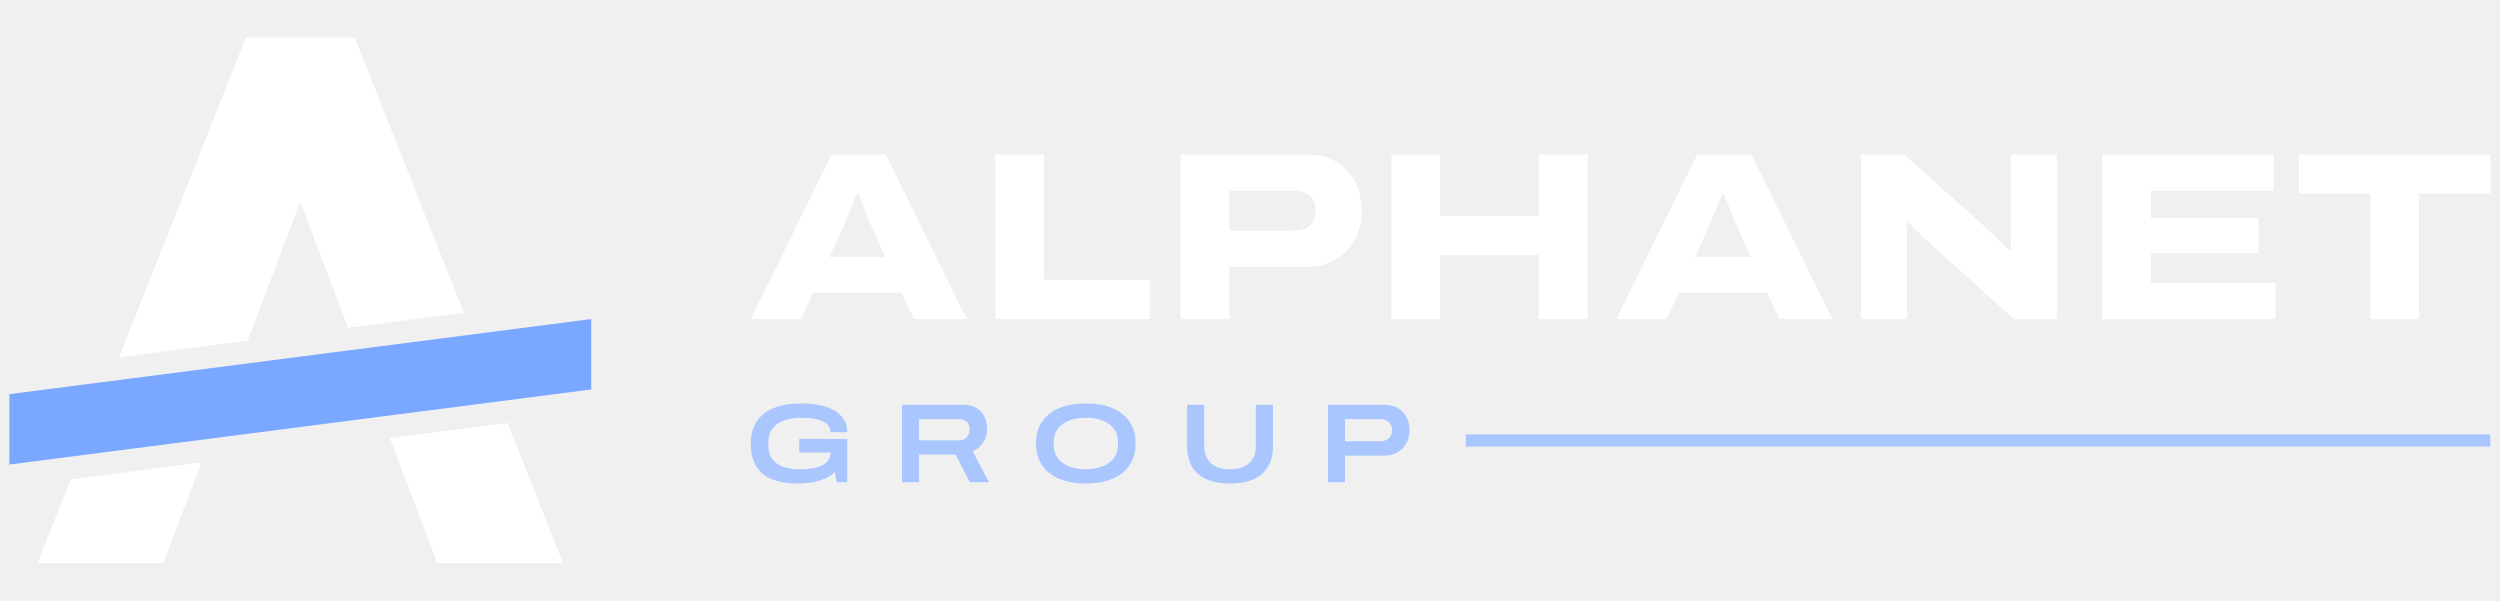
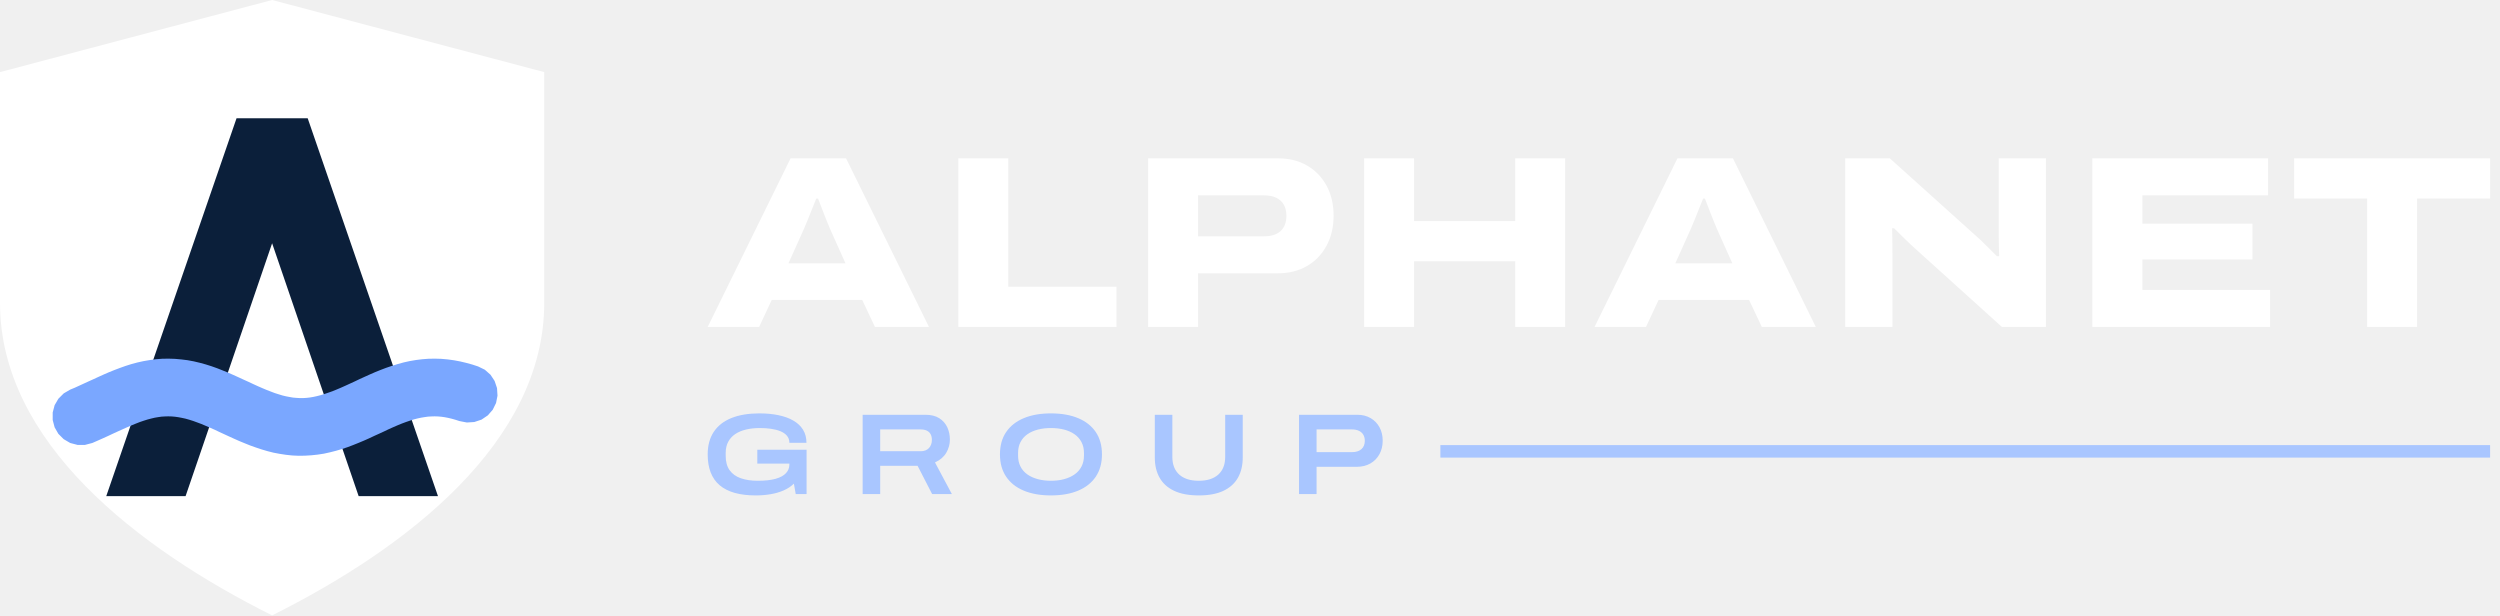
- <svg xmlns="http://www.w3.org/2000/svg" viewBox="0 0 266.4 64" role="img" aria-labelledby="t">
-   <path fill="#ffffff" d="M26.20 4.00 32.40 4.00 32.40 20.45 26.39 36.30 12.69 38.07ZM37.09 34.92 31.60 20.45 31.60 4.00 37.80 4.00 49.43 33.33ZM21.47 49.28 17.40 60.00 4.00 60.00 7.54 51.08ZM60.00 60.00 46.60 60.00 41.55 46.69 54.08 45.07Z" />
-   <path fill="#7aa7ff" d="M1.00 42.00 63.00 34.00 63.00 41.50 1.00 49.50Z" />
-   <path fill="#ffffff" d="M80.0 34.0 88.62 16.468H94.391L103.011 34.0H97.394L96.069 31.191H86.661L85.35 34.0ZM88.399 27.389H94.332L92.735 23.825Q92.635 23.587 92.455 23.149Q92.275 22.712 92.082 22.214Q91.888 21.717 91.724 21.289Q91.561 20.861 91.48 20.656H91.29Q91.102 21.124 90.857 21.732Q90.612 22.339 90.386 22.91Q90.16 23.48 89.995 23.837Z M106.066 34.0V16.468H111.259V29.821H122.515V34.0Z M125.803 34.0V16.468H139.334Q141.056 16.468 142.353 17.228Q143.65 17.988 144.372 19.331Q145.094 20.675 145.094 22.426Q145.094 24.195 144.359 25.557Q143.625 26.919 142.316 27.672Q141.008 28.425 139.287 28.425H130.996V34.0ZM130.996 24.577H137.842Q138.994 24.577 139.59 24.023Q140.186 23.47 140.186 22.45Q140.186 21.759 139.916 21.287Q139.646 20.814 139.127 20.565Q138.608 20.316 137.842 20.316H130.996Z M148.268 34.0V16.468H153.461V22.992H163.984V16.468H169.176V34.0H163.984V27.172H153.461V34.0Z M172.233 34.0 180.853 16.468H186.625L195.244 34.0H189.628L188.303 31.191H178.895L177.583 34.0ZM180.632 27.389H186.565L184.969 23.825Q184.869 23.587 184.689 23.149Q184.509 22.712 184.315 22.214Q184.121 21.717 183.958 21.289Q183.794 20.861 183.713 20.656H183.523Q183.335 21.124 183.091 21.732Q182.846 22.339 182.62 22.91Q182.394 23.48 182.229 23.837Z M198.299 34.0V16.468H202.944L212.033 24.648Q212.267 24.845 212.629 25.205Q212.991 25.565 213.385 25.95Q213.778 26.335 214.08 26.646H214.311Q214.3 26.196 214.282 25.504Q214.265 24.811 214.265 24.273V16.468H219.18V34.0H214.598L205.733 25.995Q205.127 25.457 204.458 24.799Q203.789 24.141 203.386 23.74H203.179Q203.191 24.085 203.203 24.817Q203.214 25.549 203.214 26.398V34.0Z M224.003 34.0V16.468H242.28V20.316H229.21V23.261H240.653V26.984H229.21V30.152H242.484V34.0Z M252.584 34.0V20.647H244.987V16.468H265.374V20.647H257.777V34.0Z" />
-   <path fill="#a9c6ff" d="M84.992 51.524Q82.496 51.524 81.248 50.468Q80.0 49.412 80.0 47.264Q80.0 45.86 80.636 44.906Q81.272 43.952 82.478 43.472Q83.684 42.992 85.364 42.992Q86.456 42.992 87.356 43.178Q88.256 43.364 88.91 43.742Q89.564 44.12 89.918 44.696Q90.272 45.272 90.272 46.052H88.496Q88.496 45.62 88.244 45.32Q87.992 45.02 87.56 44.846Q87.128 44.672 86.582 44.594Q86.036 44.516 85.436 44.516Q84.668 44.516 84.014 44.666Q83.36 44.816 82.88 45.134Q82.4 45.452 82.136 45.944Q81.872 46.436 81.872 47.108V47.396Q81.872 48.332 82.28 48.902Q82.688 49.472 83.438 49.736Q84.188 50 85.208 50Q86.336 50 87.062 49.796Q87.788 49.592 88.142 49.208Q88.496 48.824 88.496 48.308V48.212H85.16V46.772H90.284V51.38H89.156L88.964 50.3Q88.52 50.732 87.902 51.002Q87.284 51.272 86.546 51.398Q85.808 51.524 84.992 51.524Z M96.116 51.38V43.136H102.644Q103.52 43.136 104.078 43.49Q104.636 43.844 104.912 44.426Q105.188 45.008 105.188 45.716Q105.188 46.448 104.81 47.09Q104.432 47.732 103.64 48.092L105.392 51.38H103.34L101.828 48.44H97.94V51.38ZM97.94 46.928H102.14Q102.704 46.928 103.01 46.598Q103.316 46.268 103.316 45.752Q103.316 45.404 103.184 45.158Q103.052 44.912 102.788 44.786Q102.524 44.66 102.14 44.66H97.94Z M115.695 51.524Q114.062 51.524 112.871 51.026Q111.68 50.528 111.038 49.574Q110.396 48.62 110.396 47.258Q110.396 45.884 111.038 44.936Q111.68 43.988 112.871 43.49Q114.062 42.992 115.695 42.992Q117.344 42.992 118.532 43.49Q119.72 43.988 120.362 44.936Q121.004 45.884 121.004 47.258Q121.004 48.62 120.362 49.574Q119.72 50.528 118.532 51.026Q117.344 51.524 115.695 51.524ZM115.7 50Q116.444 50 117.068 49.832Q117.692 49.664 118.154 49.34Q118.616 49.016 118.874 48.523Q119.132 48.03 119.132 47.384V47.108Q119.132 46.464 118.874 45.976Q118.616 45.488 118.154 45.164Q117.692 44.84 117.068 44.678Q116.444 44.516 115.7 44.516Q114.956 44.516 114.332 44.678Q113.708 44.84 113.246 45.164Q112.784 45.488 112.532 45.976Q112.28 46.464 112.28 47.108V47.384Q112.28 48.03 112.532 48.523Q112.784 49.016 113.246 49.34Q113.708 49.664 114.332 49.832Q114.956 50 115.7 50Z M131.072 51.524Q129.524 51.524 128.51 51.044Q127.496 50.564 126.998 49.682Q126.5 48.8 126.5 47.6V43.136H128.324V47.516Q128.324 48.704 129.038 49.352Q129.752 50 131.072 50Q132.392 50 133.106 49.352Q133.82 48.704 133.82 47.516V43.136H135.644V47.6Q135.644 48.8 135.146 49.682Q134.648 50.564 133.64 51.044Q132.632 51.524 131.072 51.524Z M141.5 51.38V43.136H147.548Q148.352 43.136 148.946 43.484Q149.54 43.832 149.87 44.438Q150.2 45.044 150.2 45.836Q150.2 46.616 149.864 47.234Q149.528 47.852 148.922 48.2Q148.316 48.548 147.5 48.548H143.324V51.38ZM143.324 47.024H146.996Q147.636 47.024 147.988 46.711Q148.34 46.398 148.34 45.847Q148.34 45.476 148.184 45.211Q148.027 44.947 147.728 44.803Q147.428 44.66 146.996 44.66H143.324Z" />
-   <rect fill="#a9c6ff" x="156.20" y="46.29" width="109.17" height="1.3" />
+ <svg xmlns="http://www.w3.org/2000/svg" viewBox="0 0 260.0 64" role="img" aria-labelledby="t">
+   <path fill="#ffffff" d="M28.30 0L56.60 7.5V31.5C56.60 46 42.30 57 28.30 64C14.30 57 0.00 46 0.00 31.5V7.5Z" />
+   <path fill="#0b1f3a" d="M24.60 12.30 32.00 12.30 45.55 51.60 37.30 51.60 28.30 25.30 19.30 51.60 11.05 51.60Z" />
+   <path fill="#7aa7ff" d="M7.30 40.52 7.76 40.33 8.22 40.12 8.70 39.90 9.20 39.67 9.71 39.44 10.23 39.20 10.76 38.96 11.31 38.72 11.88 38.49 12.46 38.27 13.05 38.06 13.65 37.87 14.28 37.70 14.91 37.56 15.55 37.45 16.21 37.36 16.87 37.31 17.53 37.30 18.19 37.32 18.85 37.38 19.50 37.46 20.15 37.58 20.78 37.73 21.40 37.90 22.00 38.09 22.59 38.30 23.17 38.53 23.73 38.76 24.28 39.00 24.81 39.24 25.33 39.48 25.84 39.71 26.33 39.94 26.81 40.16 27.27 40.36 27.72 40.55 28.16 40.72 28.58 40.88 28.99 41.01 29.38 41.13 29.76 41.22 30.13 41.29 30.48 41.35 30.83 41.38 31.18 41.40 31.52 41.40 31.87 41.38 32.22 41.34 32.58 41.28 32.95 41.20 33.34 41.10 33.73 40.98 34.14 40.84 34.57 40.69 35.01 40.51 35.46 40.32 35.93 40.11 36.41 39.89 36.91 39.66 37.41 39.42 37.94 39.18 38.47 38.94 39.02 38.70 39.59 38.47 40.17 38.25 40.76 38.05 41.37 37.86 41.99 37.69 42.62 37.55 43.27 37.44 43.92 37.36 44.58 37.31 45.25 37.30 45.91 37.32 46.57 37.38 47.22 37.47 47.86 37.59 48.49 37.74 49.11 37.91 49.72 38.11 50.42 38.45 51.01 38.97 51.44 39.62 51.69 40.36 51.74 41.15 51.59 41.91 51.24 42.62 50.73 43.20 50.08 43.64 49.33 43.89 48.55 43.94 47.78 43.79 47.38 43.66 46.99 43.55 46.61 43.46 46.25 43.39 45.89 43.34 45.54 43.31 45.20 43.30 44.86 43.31 44.51 43.33 44.15 43.38 43.79 43.44 43.42 43.52 43.03 43.62 42.63 43.75 42.22 43.89 41.79 44.05 41.35 44.23 40.89 44.43 40.42 44.64 39.94 44.87 39.44 45.10 38.93 45.33 38.40 45.58 37.86 45.82 37.31 46.05 36.74 46.28 36.16 46.50 35.56 46.70 34.95 46.88 34.32 47.04 33.69 47.18 33.04 47.28 32.38 47.35 31.72 47.39 31.06 47.40 30.40 47.37 29.74 47.30 29.09 47.20 28.45 47.08 27.82 46.92 27.21 46.74 26.61 46.54 26.02 46.33 25.45 46.10 24.89 45.87 24.35 45.63 23.82 45.39 23.30 45.15 22.80 44.92 22.32 44.69 21.84 44.48 21.38 44.28 20.93 44.09 20.50 43.93 20.09 43.78 19.68 43.65 19.29 43.54 18.92 43.46 18.55 43.39 18.20 43.34 17.85 43.31 17.50 43.30 17.16 43.31 16.81 43.33 16.46 43.38 16.10 43.44 15.72 43.53 15.34 43.63 14.93 43.76 14.52 43.90 14.09 44.07 13.65 44.25 13.19 44.45 12.72 44.66 12.23 44.88 11.73 45.11 11.22 45.35 10.69 45.59 10.15 45.83 9.60 46.07 8.84 46.27 8.06 46.27 7.30 46.07 6.62 45.67 6.07 45.12 5.68 44.44 5.48 43.68 5.48 42.90 5.68 42.14 6.07 41.47 6.63 40.91Z" />
+   <path fill="#ffffff" d="M73.6 34.0 82.22 16.468H87.991L96.611 34.0H90.994L89.669 31.191H80.261L78.95 34.0ZM81.999 27.389H87.932L86.335 23.825Q86.235 23.587 86.055 23.149Q85.875 22.712 85.682 22.214Q85.488 21.717 85.324 21.289Q85.161 20.861 85.08 20.656H84.89Q84.702 21.124 84.457 21.732Q84.212 22.339 83.986 22.91Q83.76 23.48 83.595 23.837Z M99.666 34.0V16.468H104.859V29.821H116.115V34.0Z M119.403 34.0V16.468H132.934Q134.656 16.468 135.953 17.228Q137.25 17.988 137.972 19.331Q138.694 20.675 138.694 22.426Q138.694 24.195 137.959 25.557Q137.225 26.919 135.916 27.672Q134.608 28.425 132.887 28.425H124.596V34.0ZM124.596 24.577H131.442Q132.594 24.577 133.19 24.023Q133.786 23.47 133.786 22.45Q133.786 21.759 133.516 21.287Q133.246 20.814 132.727 20.565Q132.208 20.316 131.442 20.316H124.596Z M141.868 34.0V16.468H147.061V22.992H157.584V16.468H162.776V34.0H157.584V27.172H147.061V34.0Z M165.833 34.0 174.453 16.468H180.225L188.844 34.0H183.228L181.903 31.191H172.495L171.183 34.0ZM174.232 27.389H180.165L178.569 23.825Q178.469 23.587 178.289 23.149Q178.109 22.712 177.915 22.214Q177.721 21.717 177.558 21.289Q177.394 20.861 177.313 20.656H177.123Q176.935 21.124 176.691 21.732Q176.446 22.339 176.22 22.91Q175.994 23.48 175.829 23.837Z M191.899 34.0V16.468H196.544L205.633 24.648Q205.867 24.845 206.229 25.205Q206.591 25.565 206.985 25.95Q207.378 26.335 207.68 26.646H207.911Q207.9 26.196 207.882 25.504Q207.865 24.811 207.865 24.273V16.468H212.78V34.0H208.198L199.333 25.995Q198.727 25.457 198.058 24.799Q197.389 24.141 196.986 23.74H196.779Q196.791 24.085 196.803 24.817Q196.814 25.549 196.814 26.398V34.0Z M217.603 34.0V16.468H235.88V20.316H222.81V23.261H234.253V26.984H222.81V30.152H236.084V34.0Z M246.184 34.0V20.647H238.587V16.468H258.974V20.647H251.377V34.0Z" />
+   <path fill="#a9c6ff" d="M78.592 51.524Q76.096 51.524 74.848 50.468Q73.6 49.412 73.6 47.264Q73.6 45.86 74.236 44.906Q74.872 43.952 76.078 43.472Q77.284 42.992 78.964 42.992Q80.056 42.992 80.956 43.178Q81.856 43.364 82.51 43.742Q83.164 44.12 83.518 44.696Q83.872 45.272 83.872 46.052H82.096Q82.096 45.62 81.844 45.32Q81.592 45.02 81.16 44.846Q80.728 44.672 80.182 44.594Q79.636 44.516 79.036 44.516Q78.268 44.516 77.614 44.666Q76.96 44.816 76.48 45.134Q76 45.452 75.736 45.944Q75.472 46.436 75.472 47.108V47.396Q75.472 48.332 75.88 48.902Q76.288 49.472 77.038 49.736Q77.788 50 78.808 50Q79.936 50 80.662 49.796Q81.388 49.592 81.742 49.208Q82.096 48.824 82.096 48.308V48.212H78.76V46.772H83.884V51.38H82.756L82.564 50.3Q82.12 50.732 81.502 51.002Q80.884 51.272 80.146 51.398Q79.408 51.524 78.592 51.524Z M89.716 51.38V43.136H96.244Q97.12 43.136 97.678 43.49Q98.236 43.844 98.512 44.426Q98.788 45.008 98.788 45.716Q98.788 46.448 98.41 47.09Q98.032 47.732 97.24 48.092L98.992 51.38H96.94L95.428 48.44H91.54V51.38ZM91.54 46.928H95.74Q96.304 46.928 96.61 46.598Q96.916 46.268 96.916 45.752Q96.916 45.404 96.784 45.158Q96.652 44.912 96.388 44.786Q96.124 44.66 95.74 44.66H91.54Z M109.295 51.524Q107.662 51.524 106.471 51.026Q105.28 50.528 104.638 49.574Q103.996 48.62 103.996 47.258Q103.996 45.884 104.638 44.936Q105.28 43.988 106.471 43.49Q107.662 42.992 109.295 42.992Q110.944 42.992 112.132 43.49Q113.32 43.988 113.962 44.936Q114.604 45.884 114.604 47.258Q114.604 48.62 113.962 49.574Q113.32 50.528 112.132 51.026Q110.944 51.524 109.295 51.524ZM109.3 50Q110.044 50 110.668 49.832Q111.292 49.664 111.754 49.34Q112.216 49.016 112.474 48.523Q112.732 48.03 112.732 47.384V47.108Q112.732 46.464 112.474 45.976Q112.216 45.488 111.754 45.164Q111.292 44.84 110.668 44.678Q110.044 44.516 109.3 44.516Q108.556 44.516 107.932 44.678Q107.308 44.84 106.846 45.164Q106.384 45.488 106.132 45.976Q105.88 46.464 105.88 47.108V47.384Q105.88 48.03 106.132 48.523Q106.384 49.016 106.846 49.34Q107.308 49.664 107.932 49.832Q108.556 50 109.3 50Z M124.672 51.524Q123.124 51.524 122.11 51.044Q121.096 50.564 120.598 49.682Q120.1 48.8 120.1 47.6V43.136H121.924V47.516Q121.924 48.704 122.638 49.352Q123.352 50 124.672 50Q125.992 50 126.706 49.352Q127.42 48.704 127.42 47.516V43.136H129.244V47.6Q129.244 48.8 128.746 49.682Q128.248 50.564 127.24 51.044Q126.232 51.524 124.672 51.524Z M135.1 51.38V43.136H141.148Q141.952 43.136 142.546 43.484Q143.14 43.832 143.47 44.438Q143.8 45.044 143.8 45.836Q143.8 46.616 143.464 47.234Q143.128 47.852 142.522 48.2Q141.916 48.548 141.1 48.548H136.924V51.38ZM136.924 47.024H140.596Q141.236 47.024 141.588 46.711Q141.94 46.398 141.94 45.847Q141.94 45.476 141.784 45.211Q141.627 44.947 141.328 44.803Q141.028 44.66 140.596 44.66H136.924Z" />
+   <rect fill="#a9c6ff" x="149.80" y="46.29" width="109.17" height="1.3" />
</svg>
